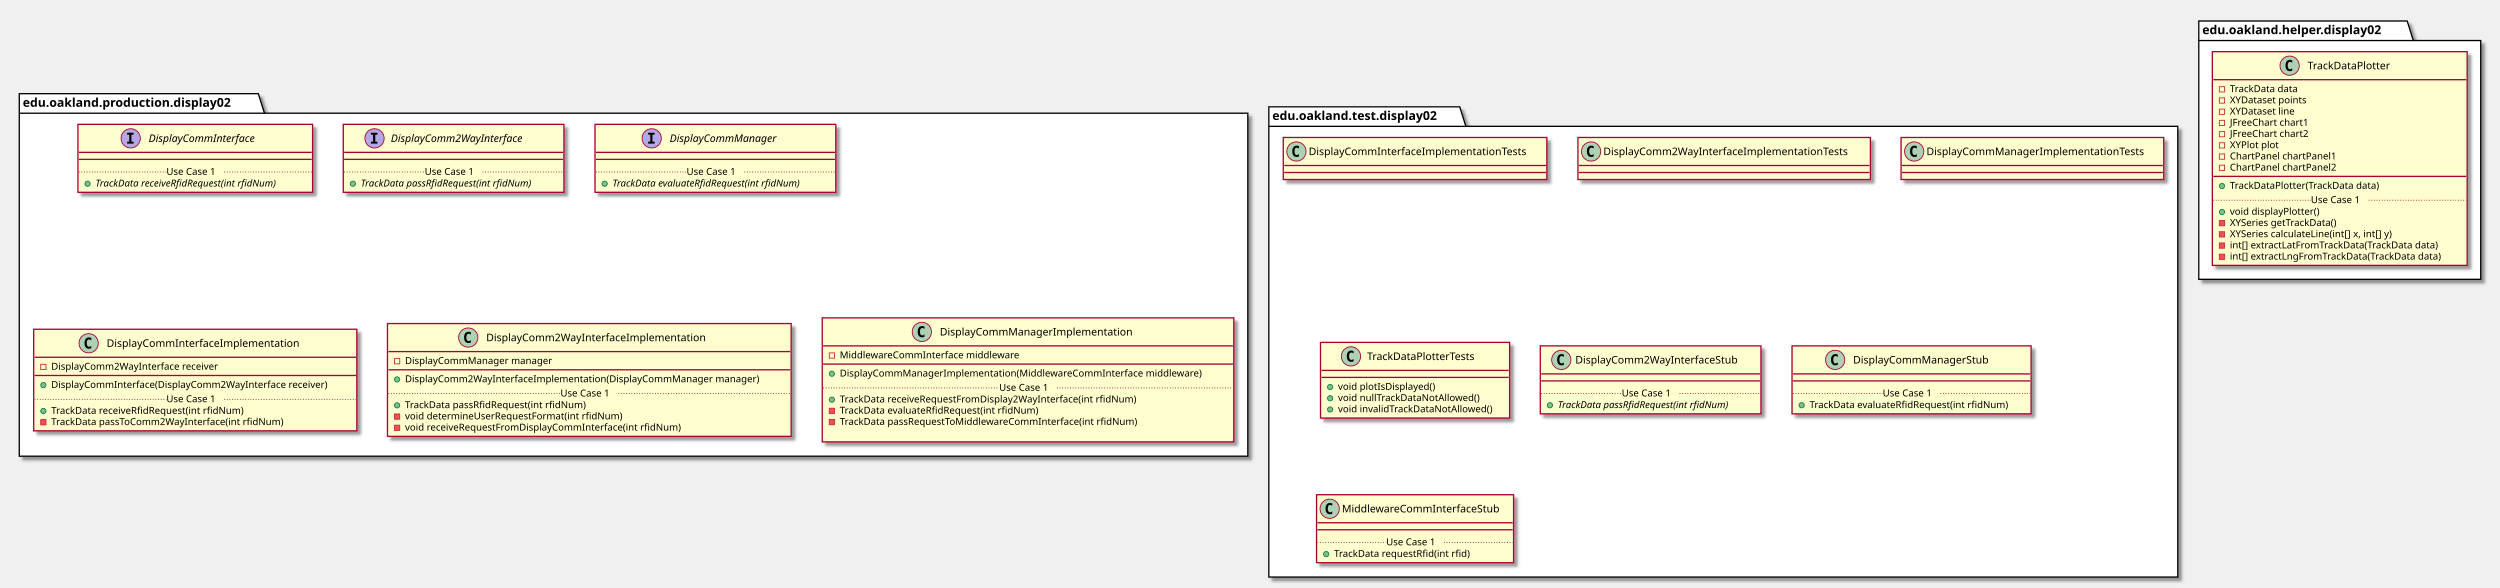
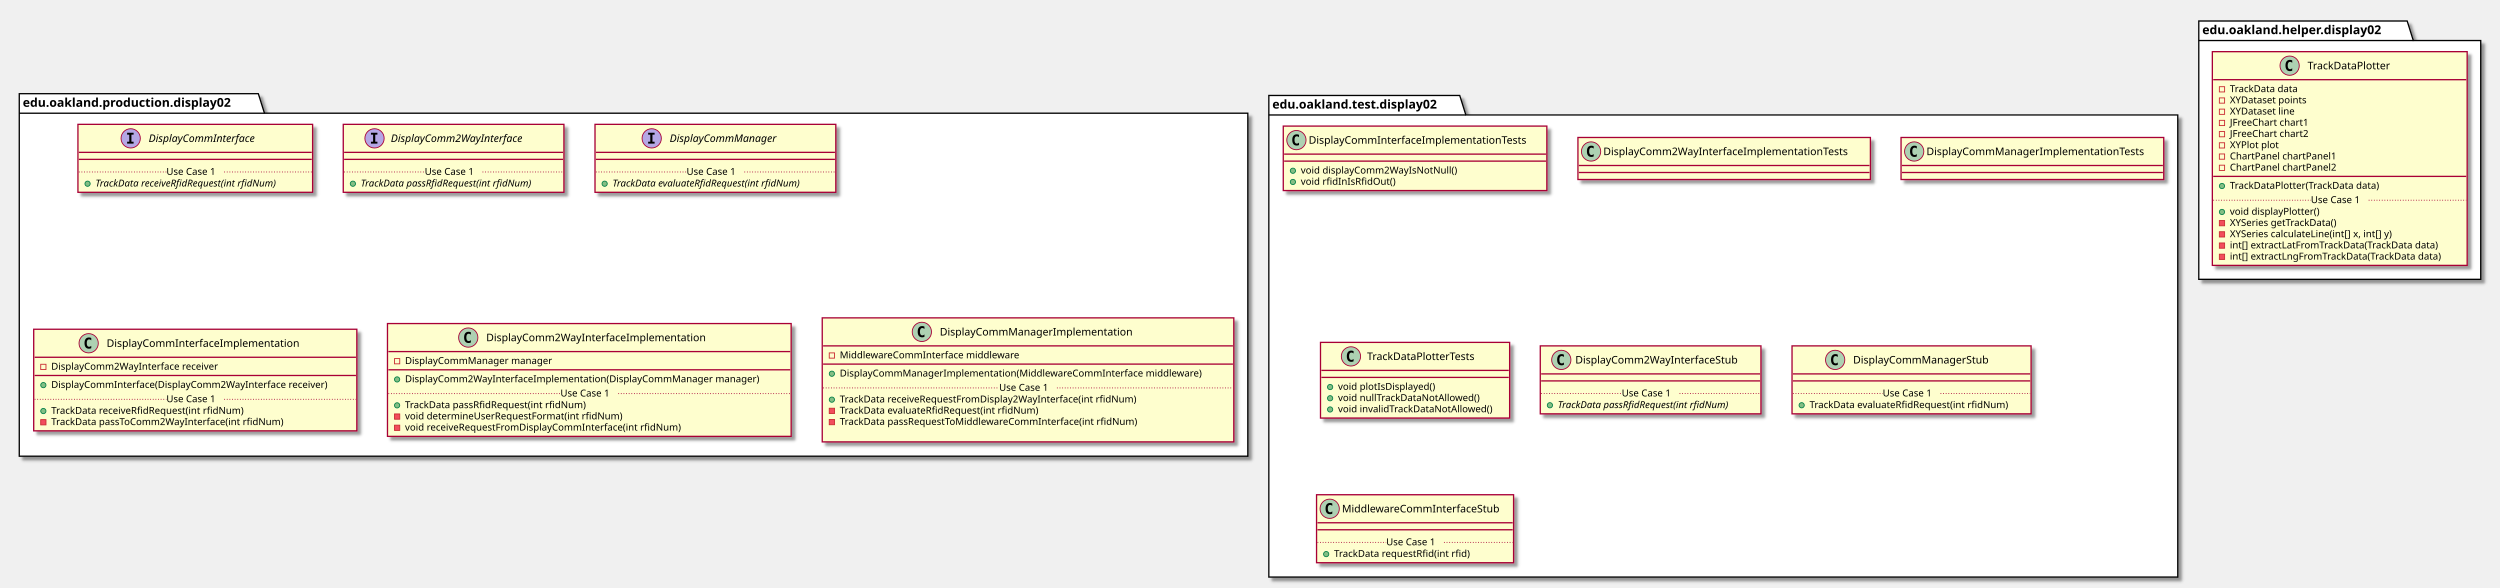
<svg xmlns="http://www.w3.org/2000/svg" contentScriptType="application/ecmascript" contentStyleType="text/css" height="671px" preserveAspectRatio="none" style="width:2855px;height:671px;" version="1.1" viewBox="0 0 2855 671" width="2855px" zoomAndPan="magnify">
  <defs>
-     <filter height="300%" id="f15mnyqrnnrs03" width="300%" x="-1" y="-1">
+     <filter height="300%" id="f1j4o5epvcedfl" width="300%" x="-1" y="-1">
      <feGaussianBlur result="blurOut" stdDeviation="2.0" />
      <feColorMatrix in="blurOut" result="blurOut2" type="matrix" values="0 0 0 0 0 0 0 0 0 0 0 0 0 0 0 0 0 0 .4 0" />
      <feOffset dx="4.0" dy="4.0" in="blurOut2" result="blurOut3" />
      <feBlend in="SourceGraphic" in2="blurOut3" mode="normal" />
    </filter>
  </defs>
  <g>
-     <polygon fill="#FFFFFF" filter="url(#f15mnyqrnnrs03)" points="22,107,295,107,302,129.297,1425,129.297,1425,521,22,521,22,107" style="stroke: #000000; stroke-width: 1.5;" />
+     <polygon fill="#FFFFFF" filter="url(#f1j4o5epvcedfl)" points="22,107,295,107,302,129.297,1425,129.297,1425,521,22,521,22,107" style="stroke: #000000; stroke-width: 1.5;" />
    <line style="stroke: #000000; stroke-width: 1.5;" x1="22" x2="302" y1="129.297" y2="129.297" />
    <text fill="#000000" font-family="sans-serif" font-size="14" font-weight="bold" lengthAdjust="spacingAndGlyphs" textLength="267" x="26" y="121.995">edu.oakland.production.display02</text>
-     <polygon fill="#FFFFFF" filter="url(#f15mnyqrnnrs03)" points="1449,122,1667,122,1674,144.297,2487,144.297,2487,659,1449,659,1449,122" style="stroke: #000000; stroke-width: 1.5;" />
-     <line style="stroke: #000000; stroke-width: 1.5;" x1="1449" x2="1674" y1="144.297" y2="144.297" />
-     <text fill="#000000" font-family="sans-serif" font-size="14" font-weight="bold" lengthAdjust="spacingAndGlyphs" textLength="212" x="1453" y="136.995">edu.oakland.test.display02</text>
-     <polygon fill="#FFFFFF" filter="url(#f15mnyqrnnrs03)" points="2511,24,2749,24,2756,46.297,2833,46.297,2833,319,2511,319,2511,24" style="stroke: #000000; stroke-width: 1.5;" />
+     <polygon fill="#FFFFFF" filter="url(#f1j4o5epvcedfl)" points="1449,109,1667,109,1674,131.297,2487,131.297,2487,659,1449,659,1449,109" style="stroke: #000000; stroke-width: 1.5;" />
+     <line style="stroke: #000000; stroke-width: 1.5;" x1="1449" x2="1674" y1="131.297" y2="131.297" />
+     <text fill="#000000" font-family="sans-serif" font-size="14" font-weight="bold" lengthAdjust="spacingAndGlyphs" textLength="212" x="1453" y="123.995">edu.oakland.test.display02</text>
+     <polygon fill="#FFFFFF" filter="url(#f1j4o5epvcedfl)" points="2511,24,2749,24,2756,46.297,2833,46.297,2833,319,2511,319,2511,24" style="stroke: #000000; stroke-width: 1.5;" />
    <line style="stroke: #000000; stroke-width: 1.5;" x1="2511" x2="2756" y1="46.297" y2="46.297" />
    <text fill="#000000" font-family="sans-serif" font-size="14" font-weight="bold" lengthAdjust="spacingAndGlyphs" textLength="232" x="2515" y="38.995">edu.oakland.helper.display02</text>
-     <rect fill="#FEFECE" filter="url(#f15mnyqrnnrs03)" height="77.609" id="DisplayCommInterface" style="stroke: #A80036; stroke-width: 1.5;" width="268" x="89" y="142" />
+     <rect fill="#FEFECE" filter="url(#f1j4o5epvcedfl)" height="77.609" id="DisplayCommInterface" style="stroke: #A80036; stroke-width: 1.5;" width="268" x="89" y="142" />
    <ellipse cx="149.25" cy="158" fill="#B4A7E5" rx="11" ry="11" style="stroke: #A80036; stroke-width: 1.0;" />
    <path d="M145.172,153.766 L145.172,151.609 L152.562,151.609 L152.562,153.766 L150.094,153.766 L150.094,161.844 L152.562,161.844 L152.562,164 L145.172,164 L145.172,161.844 L147.641,161.844 L147.641,153.766 L145.172,153.766 Z " />
    <text fill="#000000" font-family="sans-serif" font-size="12" font-style="italic" lengthAdjust="spacingAndGlyphs" textLength="139" x="169.75" y="162.154">DisplayCommInterface</text>
    <line style="stroke: #A80036; stroke-width: 1.5;" x1="90" x2="356" y1="174" y2="174" />
    <line style="stroke: #A80036; stroke-width: 1.5;" x1="90" x2="356" y1="182" y2="182" />
    <ellipse cx="100" cy="209.805" fill="#84BE84" rx="3" ry="3" style="stroke: #038048; stroke-width: 1.0;" />
    <text fill="#000000" font-family="sans-serif" font-size="11" font-style="italic" lengthAdjust="spacingAndGlyphs" textLength="242" x="109" y="213.015">TrackData receiveRfidRequest(int rfidNum)</text>
    <line style="stroke: #A80036; stroke-width: 1.0; stroke-dasharray: 1.0,2.0;" x1="90" x2="190" y1="196.402" y2="196.402" />
    <text fill="#000000" font-family="sans-serif" font-size="11" lengthAdjust="spacingAndGlyphs" textLength="66" x="190" y="199.71">Use Case 1</text>
    <line style="stroke: #A80036; stroke-width: 1.0; stroke-dasharray: 1.0,2.0;" x1="256" x2="356" y1="196.402" y2="196.402" />
-     <rect fill="#FEFECE" filter="url(#f15mnyqrnnrs03)" height="77.609" id="DisplayComm2WayInterface" style="stroke: #A80036; stroke-width: 1.5;" width="252" x="392" y="142" />
+     <rect fill="#FEFECE" filter="url(#f1j4o5epvcedfl)" height="77.609" id="DisplayComm2WayInterface" style="stroke: #A80036; stroke-width: 1.5;" width="252" x="392" y="142" />
    <ellipse cx="427.7" cy="158" fill="#B4A7E5" rx="11" ry="11" style="stroke: #A80036; stroke-width: 1.0;" />
    <path d="M423.622,153.766 L423.622,151.609 L431.012,151.609 L431.012,153.766 L428.544,153.766 L428.544,161.844 L431.012,161.844 L431.012,164 L423.622,164 L423.622,161.844 L426.091,161.844 L426.091,153.766 L423.622,153.766 Z " />
    <text fill="#000000" font-family="sans-serif" font-size="12" font-style="italic" lengthAdjust="spacingAndGlyphs" textLength="174" x="446.3" y="162.154">DisplayComm2WayInterface</text>
    <line style="stroke: #A80036; stroke-width: 1.5;" x1="393" x2="643" y1="174" y2="174" />
    <line style="stroke: #A80036; stroke-width: 1.5;" x1="393" x2="643" y1="182" y2="182" />
    <ellipse cx="403" cy="209.805" fill="#84BE84" rx="3" ry="3" style="stroke: #038048; stroke-width: 1.0;" />
    <text fill="#000000" font-family="sans-serif" font-size="11" font-style="italic" lengthAdjust="spacingAndGlyphs" textLength="226" x="412" y="213.015">TrackData passRfidRequest(int rfidNum)</text>
    <line style="stroke: #A80036; stroke-width: 1.0; stroke-dasharray: 1.0,2.0;" x1="393" x2="485" y1="196.402" y2="196.402" />
    <text fill="#000000" font-family="sans-serif" font-size="11" lengthAdjust="spacingAndGlyphs" textLength="66" x="485" y="199.71">Use Case 1</text>
    <line style="stroke: #A80036; stroke-width: 1.0; stroke-dasharray: 1.0,2.0;" x1="551" x2="643" y1="196.402" y2="196.402" />
-     <rect fill="#FEFECE" filter="url(#f15mnyqrnnrs03)" height="77.609" id="DisplayCommManager" style="stroke: #A80036; stroke-width: 1.5;" width="275" x="679.5" y="142" />
+     <rect fill="#FEFECE" filter="url(#f1j4o5epvcedfl)" height="77.609" id="DisplayCommManager" style="stroke: #A80036; stroke-width: 1.5;" width="275" x="679.5" y="142" />
    <ellipse cx="744.25" cy="158" fill="#B4A7E5" rx="11" ry="11" style="stroke: #A80036; stroke-width: 1.0;" />
    <path d="M740.172,153.766 L740.172,151.609 L747.562,151.609 L747.562,153.766 L745.094,153.766 L745.094,161.844 L747.562,161.844 L747.562,164 L740.172,164 L740.172,161.844 L742.641,161.844 L742.641,153.766 L740.172,153.766 Z " />
    <text fill="#000000" font-family="sans-serif" font-size="12" font-style="italic" lengthAdjust="spacingAndGlyphs" textLength="137" x="764.75" y="162.154">DisplayCommManager</text>
    <line style="stroke: #A80036; stroke-width: 1.5;" x1="680.5" x2="953.5" y1="174" y2="174" />
    <line style="stroke: #A80036; stroke-width: 1.5;" x1="680.5" x2="953.5" y1="182" y2="182" />
    <ellipse cx="690.5" cy="209.805" fill="#84BE84" rx="3" ry="3" style="stroke: #038048; stroke-width: 1.0;" />
    <text fill="#000000" font-family="sans-serif" font-size="11" font-style="italic" lengthAdjust="spacingAndGlyphs" textLength="249" x="699.5" y="213.015">TrackData evaluateRfidRequest(int rfidNum)</text>
    <line style="stroke: #A80036; stroke-width: 1.0; stroke-dasharray: 1.0,2.0;" x1="680.5" x2="784" y1="196.402" y2="196.402" />
    <text fill="#000000" font-family="sans-serif" font-size="11" lengthAdjust="spacingAndGlyphs" textLength="66" x="784" y="199.71">Use Case 1</text>
    <line style="stroke: #A80036; stroke-width: 1.0; stroke-dasharray: 1.0,2.0;" x1="850" x2="953.5" y1="196.402" y2="196.402" />
-     <rect fill="#FEFECE" filter="url(#f15mnyqrnnrs03)" height="116.023" id="DisplayCommInterfaceImplementation" style="stroke: #A80036; stroke-width: 1.5;" width="369" x="38.5" y="376" />
+     <rect fill="#FEFECE" filter="url(#f1j4o5epvcedfl)" height="116.023" id="DisplayCommInterfaceImplementation" style="stroke: #A80036; stroke-width: 1.5;" width="369" x="38.5" y="376" />
    <ellipse cx="101.25" cy="392" fill="#ADD1B2" rx="11" ry="11" style="stroke: #A80036; stroke-width: 1.0;" />
    <path d="M104.219,397.641 Q103.641,397.938 103,398.078 Q102.359,398.234 101.656,398.234 Q99.156,398.234 97.828,396.594 Q96.516,394.938 96.516,391.812 Q96.516,388.688 97.828,387.031 Q99.156,385.375 101.656,385.375 Q102.359,385.375 103,385.531 Q103.656,385.688 104.219,385.984 L104.219,388.703 Q103.594,388.125 103,387.859 Q102.406,387.578 101.781,387.578 Q100.438,387.578 99.75,388.656 Q99.062,389.719 99.062,391.812 Q99.062,393.906 99.75,394.984 Q100.438,396.047 101.781,396.047 Q102.406,396.047 103,395.781 Q103.594,395.5 104.219,394.922 L104.219,397.641 Z " />
    <text fill="#000000" font-family="sans-serif" font-size="12" lengthAdjust="spacingAndGlyphs" textLength="235" x="121.75" y="396.154">DisplayCommInterfaceImplementation</text>
    <line style="stroke: #A80036; stroke-width: 1.5;" x1="39.5" x2="406.5" y1="408" y2="408" />
    <rect fill="none" height="6" style="stroke: #C82930; stroke-width: 1.0;" width="6" x="46.5" y="416" />
    <text fill="#000000" font-family="sans-serif" font-size="11" lengthAdjust="spacingAndGlyphs" textLength="207" x="58.5" y="422.21">DisplayComm2WayInterface receiver</text>
    <line style="stroke: #A80036; stroke-width: 1.5;" x1="39.5" x2="406.5" y1="428.805" y2="428.805" />
    <ellipse cx="49.5" cy="439.805" fill="#84BE84" rx="3" ry="3" style="stroke: #038048; stroke-width: 1.0;" />
    <text fill="#000000" font-family="sans-serif" font-size="11" lengthAdjust="spacingAndGlyphs" textLength="343" x="58.5" y="443.015">DisplayCommInterface(DisplayComm2WayInterface receiver)</text>
    <ellipse cx="49.5" cy="469.414" fill="#84BE84" rx="3" ry="3" style="stroke: #038048; stroke-width: 1.0;" />
    <text fill="#000000" font-family="sans-serif" font-size="11" lengthAdjust="spacingAndGlyphs" textLength="240" x="58.5" y="472.625">TrackData receiveRfidRequest(int rfidNum)</text>
    <rect fill="#F24D5C" height="6" style="stroke: #C82930; stroke-width: 1.0;" width="6" x="46.5" y="479.219" />
    <text fill="#000000" font-family="sans-serif" font-size="11" lengthAdjust="spacingAndGlyphs" textLength="290" x="58.5" y="485.429">TrackData passToComm2WayInterface(int rfidNum)</text>
    <line style="stroke: #A80036; stroke-width: 1.0; stroke-dasharray: 1.0,2.0;" x1="39.5" x2="190" y1="456.012" y2="456.012" />
    <text fill="#000000" font-family="sans-serif" font-size="11" lengthAdjust="spacingAndGlyphs" textLength="66" x="190" y="459.32">Use Case 1</text>
    <line style="stroke: #A80036; stroke-width: 1.0; stroke-dasharray: 1.0,2.0;" x1="256" x2="406.5" y1="456.012" y2="456.012" />
-     <rect fill="#FEFECE" filter="url(#f15mnyqrnnrs03)" height="128.828" id="DisplayComm2WayInterfaceImplementation" style="stroke: #A80036; stroke-width: 1.5;" width="461" x="442.5" y="369.5" />
+     <rect fill="#FEFECE" filter="url(#f1j4o5epvcedfl)" height="128.828" id="DisplayComm2WayInterfaceImplementation" style="stroke: #A80036; stroke-width: 1.5;" width="461" x="442.5" y="369.5" />
    <ellipse cx="534.75" cy="385.5" fill="#ADD1B2" rx="11" ry="11" style="stroke: #A80036; stroke-width: 1.0;" />
    <path d="M537.719,391.141 Q537.141,391.438 536.5,391.578 Q535.859,391.734 535.156,391.734 Q532.656,391.734 531.328,390.094 Q530.016,388.438 530.016,385.312 Q530.016,382.188 531.328,380.531 Q532.656,378.875 535.156,378.875 Q535.859,378.875 536.5,379.031 Q537.156,379.188 537.719,379.484 L537.719,382.203 Q537.094,381.625 536.5,381.359 Q535.906,381.078 535.281,381.078 Q533.938,381.078 533.25,382.156 Q532.562,383.219 532.562,385.312 Q532.562,387.406 533.25,388.484 Q533.938,389.547 535.281,389.547 Q535.906,389.547 536.5,389.281 Q537.094,389 537.719,388.422 L537.719,391.141 Z " />
    <text fill="#000000" font-family="sans-serif" font-size="12" lengthAdjust="spacingAndGlyphs" textLength="268" x="555.25" y="389.654">DisplayComm2WayInterfaceImplementation</text>
    <line style="stroke: #A80036; stroke-width: 1.5;" x1="443.5" x2="902.5" y1="401.5" y2="401.5" />
    <rect fill="none" height="6" style="stroke: #C82930; stroke-width: 1.0;" width="6" x="450.5" y="409.5" />
    <text fill="#000000" font-family="sans-serif" font-size="11" lengthAdjust="spacingAndGlyphs" textLength="182" x="462.5" y="415.71">DisplayCommManager manager</text>
    <line style="stroke: #A80036; stroke-width: 1.5;" x1="443.5" x2="902.5" y1="422.305" y2="422.305" />
    <ellipse cx="453.5" cy="433.305" fill="#84BE84" rx="3" ry="3" style="stroke: #038048; stroke-width: 1.0;" />
    <text fill="#000000" font-family="sans-serif" font-size="11" lengthAdjust="spacingAndGlyphs" textLength="435" x="462.5" y="436.515">DisplayComm2WayInterfaceImplementation(DisplayCommManager manager)</text>
    <ellipse cx="453.5" cy="462.914" fill="#84BE84" rx="3" ry="3" style="stroke: #038048; stroke-width: 1.0;" />
    <text fill="#000000" font-family="sans-serif" font-size="11" lengthAdjust="spacingAndGlyphs" textLength="227" x="462.5" y="466.125">TrackData passRfidRequest(int rfidNum)</text>
    <rect fill="#F24D5C" height="6" style="stroke: #C82930; stroke-width: 1.0;" width="6" x="450.5" y="472.719" />
    <text fill="#000000" font-family="sans-serif" font-size="11" lengthAdjust="spacingAndGlyphs" textLength="269" x="462.5" y="478.929">void determineUserRequestFormat(int rfidNum)</text>
    <rect fill="#F24D5C" height="6" style="stroke: #C82930; stroke-width: 1.0;" width="6" x="450.5" y="485.523" />
    <text fill="#000000" font-family="sans-serif" font-size="11" lengthAdjust="spacingAndGlyphs" textLength="342" x="462.5" y="491.734">void receiveRequestFromDisplayCommInterface(int rfidNum)</text>
    <line style="stroke: #A80036; stroke-width: 1.0; stroke-dasharray: 1.0,2.0;" x1="443.5" x2="640" y1="449.512" y2="449.512" />
    <text fill="#000000" font-family="sans-serif" font-size="11" lengthAdjust="spacingAndGlyphs" textLength="66" x="640" y="452.82">Use Case 1</text>
    <line style="stroke: #A80036; stroke-width: 1.0; stroke-dasharray: 1.0,2.0;" x1="706" x2="902.5" y1="449.512" y2="449.512" />
-     <rect fill="#FEFECE" filter="url(#f15mnyqrnnrs03)" height="141.633" id="DisplayCommManagerImplementation" style="stroke: #A80036; stroke-width: 1.5;" width="470" x="939" y="363" />
+     <rect fill="#FEFECE" filter="url(#f1j4o5epvcedfl)" height="141.633" id="DisplayCommManagerImplementation" style="stroke: #A80036; stroke-width: 1.5;" width="470" x="939" y="363" />
    <ellipse cx="1052.75" cy="379" fill="#ADD1B2" rx="11" ry="11" style="stroke: #A80036; stroke-width: 1.0;" />
    <path d="M1055.719,384.641 Q1055.141,384.938 1054.5,385.078 Q1053.859,385.234 1053.156,385.234 Q1050.656,385.234 1049.328,383.594 Q1048.016,381.938 1048.016,378.812 Q1048.016,375.688 1049.328,374.031 Q1050.656,372.375 1053.156,372.375 Q1053.859,372.375 1054.5,372.531 Q1055.156,372.688 1055.719,372.984 L1055.719,375.703 Q1055.094,375.125 1054.5,374.859 Q1053.906,374.578 1053.281,374.578 Q1051.938,374.578 1051.25,375.656 Q1050.562,376.719 1050.562,378.812 Q1050.562,380.906 1051.25,381.984 Q1051.938,383.047 1053.281,383.047 Q1053.906,383.047 1054.5,382.781 Q1055.094,382.5 1055.719,381.922 L1055.719,384.641 Z " />
    <text fill="#000000" font-family="sans-serif" font-size="12" lengthAdjust="spacingAndGlyphs" textLength="234" x="1073.25" y="383.154">DisplayCommManagerImplementation</text>
    <line style="stroke: #A80036; stroke-width: 1.5;" x1="940" x2="1408" y1="395" y2="395" />
    <rect fill="none" height="6" style="stroke: #C82930; stroke-width: 1.0;" width="6" x="947" y="403" />
    <text fill="#000000" font-family="sans-serif" font-size="11" lengthAdjust="spacingAndGlyphs" textLength="221" x="959" y="409.21">MiddlewareCommInterface middleware</text>
    <line style="stroke: #A80036; stroke-width: 1.5;" x1="940" x2="1408" y1="415.805" y2="415.805" />
    <ellipse cx="950" cy="426.805" fill="#84BE84" rx="3" ry="3" style="stroke: #038048; stroke-width: 1.0;" />
    <text fill="#000000" font-family="sans-serif" font-size="11" lengthAdjust="spacingAndGlyphs" textLength="444" x="959" y="430.015">DisplayCommManagerImplementation(MiddlewareCommInterface middleware)</text>
    <ellipse cx="950" cy="456.414" fill="#84BE84" rx="3" ry="3" style="stroke: #038048; stroke-width: 1.0;" />
    <text fill="#000000" font-family="sans-serif" font-size="11" lengthAdjust="spacingAndGlyphs" textLength="368" x="959" y="459.625">TrackData receiveRequestFromDisplay2WayInterface(int rfidNum)</text>
    <rect fill="#F24D5C" height="6" style="stroke: #C82930; stroke-width: 1.0;" width="6" x="947" y="466.219" />
    <text fill="#000000" font-family="sans-serif" font-size="11" lengthAdjust="spacingAndGlyphs" textLength="247" x="959" y="472.429">TrackData evaluateRfidRequest(int rfidNum)</text>
    <rect fill="#F24D5C" height="6" style="stroke: #C82930; stroke-width: 1.0;" width="6" x="947" y="479.023" />
    <text fill="#000000" font-family="sans-serif" font-size="11" lengthAdjust="spacingAndGlyphs" textLength="371" x="959" y="485.234">TrackData passRequestToMiddlewareCommInterface(int rfidNum)</text>
    <text fill="#000000" font-family="sans-serif" font-size="11" lengthAdjust="spacingAndGlyphs" textLength="0" x="963" y="498.039" />
    <line style="stroke: #A80036; stroke-width: 1.0; stroke-dasharray: 1.0,2.0;" x1="940" x2="1141" y1="443.012" y2="443.012" />
    <text fill="#000000" font-family="sans-serif" font-size="11" lengthAdjust="spacingAndGlyphs" textLength="66" x="1141" y="446.32">Use Case 1</text>
    <line style="stroke: #A80036; stroke-width: 1.0; stroke-dasharray: 1.0,2.0;" x1="1207" x2="1408" y1="443.012" y2="443.012" />
-     <rect fill="#FEFECE" filter="url(#f15mnyqrnnrs03)" height="48" id="DisplayCommInterfaceImplementationTests" style="stroke: #A80036; stroke-width: 1.5;" width="301" x="1465.5" y="157" />
-     <ellipse cx="1480.5" cy="173" fill="#ADD1B2" rx="11" ry="11" style="stroke: #A80036; stroke-width: 1.0;" />
-     <path d="M1483.469,178.641 Q1482.891,178.938 1482.25,179.078 Q1481.609,179.234 1480.906,179.234 Q1478.406,179.234 1477.078,177.594 Q1475.766,175.938 1475.766,172.812 Q1475.766,169.688 1477.078,168.031 Q1478.406,166.375 1480.906,166.375 Q1481.609,166.375 1482.25,166.531 Q1482.906,166.688 1483.469,166.984 L1483.469,169.703 Q1482.844,169.125 1482.25,168.859 Q1481.656,168.578 1481.031,168.578 Q1479.688,168.578 1479,169.656 Q1478.312,170.719 1478.312,172.812 Q1478.312,174.906 1479,175.984 Q1479.688,177.047 1481.031,177.047 Q1481.656,177.047 1482.25,176.781 Q1482.844,176.5 1483.469,175.922 L1483.469,178.641 Z " />
-     <text fill="#000000" font-family="sans-serif" font-size="12" lengthAdjust="spacingAndGlyphs" textLength="269" x="1494.5" y="177.154">DisplayCommInterfaceImplementationTests</text>
-     <line style="stroke: #A80036; stroke-width: 1.5;" x1="1466.5" x2="1765.5" y1="189" y2="189" />
-     <line style="stroke: #A80036; stroke-width: 1.5;" x1="1466.5" x2="1765.5" y1="197" y2="197" />
-     <rect fill="#FEFECE" filter="url(#f15mnyqrnnrs03)" height="48" id="DisplayComm2WayInterfaceImplementationTests" style="stroke: #A80036; stroke-width: 1.5;" width="334" x="1802" y="157" />
+     <rect fill="#FEFECE" filter="url(#f1j4o5epvcedfl)" height="73.609" id="DisplayCommInterfaceImplementationTests" style="stroke: #A80036; stroke-width: 1.5;" width="301" x="1465.5" y="144" />
+     <ellipse cx="1480.5" cy="160" fill="#ADD1B2" rx="11" ry="11" style="stroke: #A80036; stroke-width: 1.0;" />
+     <path d="M1483.469,165.641 Q1482.891,165.938 1482.25,166.078 Q1481.609,166.234 1480.906,166.234 Q1478.406,166.234 1477.078,164.594 Q1475.766,162.938 1475.766,159.812 Q1475.766,156.688 1477.078,155.031 Q1478.406,153.375 1480.906,153.375 Q1481.609,153.375 1482.25,153.531 Q1482.906,153.688 1483.469,153.984 L1483.469,156.703 Q1482.844,156.125 1482.25,155.859 Q1481.656,155.578 1481.031,155.578 Q1479.688,155.578 1479,156.656 Q1478.312,157.719 1478.312,159.812 Q1478.312,161.906 1479,162.984 Q1479.688,164.047 1481.031,164.047 Q1481.656,164.047 1482.25,163.781 Q1482.844,163.5 1483.469,162.922 L1483.469,165.641 Z " />
+     <text fill="#000000" font-family="sans-serif" font-size="12" lengthAdjust="spacingAndGlyphs" textLength="269" x="1494.5" y="164.154">DisplayCommInterfaceImplementationTests</text>
+     <line style="stroke: #A80036; stroke-width: 1.5;" x1="1466.5" x2="1765.5" y1="176" y2="176" />
+     <line style="stroke: #A80036; stroke-width: 1.5;" x1="1466.5" x2="1765.5" y1="184" y2="184" />
+     <ellipse cx="1476.5" cy="195" fill="#84BE84" rx="3" ry="3" style="stroke: #038048; stroke-width: 1.0;" />
+     <text fill="#000000" font-family="sans-serif" font-size="11" lengthAdjust="spacingAndGlyphs" textLength="191" x="1485.5" y="198.21">void displayComm2WayIsNotNull()</text>
+     <ellipse cx="1476.5" cy="207.805" fill="#84BE84" rx="3" ry="3" style="stroke: #038048; stroke-width: 1.0;" />
+     <text fill="#000000" font-family="sans-serif" font-size="11" lengthAdjust="spacingAndGlyphs" textLength="115" x="1485.5" y="211.015">void rfidInIsRfidOut()</text>
+     <rect fill="#FEFECE" filter="url(#f1j4o5epvcedfl)" height="48" id="DisplayComm2WayInterfaceImplementationTests" style="stroke: #A80036; stroke-width: 1.5;" width="334" x="1802" y="157" />
    <ellipse cx="1817" cy="173" fill="#ADD1B2" rx="11" ry="11" style="stroke: #A80036; stroke-width: 1.0;" />
    <path d="M1819.969,178.641 Q1819.391,178.938 1818.75,179.078 Q1818.109,179.234 1817.406,179.234 Q1814.906,179.234 1813.578,177.594 Q1812.266,175.938 1812.266,172.812 Q1812.266,169.688 1813.578,168.031 Q1814.906,166.375 1817.406,166.375 Q1818.109,166.375 1818.75,166.531 Q1819.406,166.688 1819.969,166.984 L1819.969,169.703 Q1819.344,169.125 1818.75,168.859 Q1818.156,168.578 1817.531,168.578 Q1816.188,168.578 1815.5,169.656 Q1814.812,170.719 1814.812,172.812 Q1814.812,174.906 1815.5,175.984 Q1816.188,177.047 1817.531,177.047 Q1818.156,177.047 1818.75,176.781 Q1819.344,176.5 1819.969,175.922 L1819.969,178.641 Z " />
    <text fill="#000000" font-family="sans-serif" font-size="12" lengthAdjust="spacingAndGlyphs" textLength="302" x="1831" y="177.154">DisplayComm2WayInterfaceImplementationTests</text>
    <line style="stroke: #A80036; stroke-width: 1.5;" x1="1803" x2="2135" y1="189" y2="189" />
    <line style="stroke: #A80036; stroke-width: 1.5;" x1="1803" x2="2135" y1="197" y2="197" />
-     <rect fill="#FEFECE" filter="url(#f15mnyqrnnrs03)" height="48" id="DisplayCommManagerImplementationTests" style="stroke: #A80036; stroke-width: 1.5;" width="300" x="2171" y="157" />
+     <rect fill="#FEFECE" filter="url(#f1j4o5epvcedfl)" height="48" id="DisplayCommManagerImplementationTests" style="stroke: #A80036; stroke-width: 1.5;" width="300" x="2171" y="157" />
    <ellipse cx="2186" cy="173" fill="#ADD1B2" rx="11" ry="11" style="stroke: #A80036; stroke-width: 1.0;" />
    <path d="M2188.969,178.641 Q2188.391,178.938 2187.75,179.078 Q2187.109,179.234 2186.406,179.234 Q2183.906,179.234 2182.578,177.594 Q2181.266,175.938 2181.266,172.812 Q2181.266,169.688 2182.578,168.031 Q2183.906,166.375 2186.406,166.375 Q2187.109,166.375 2187.75,166.531 Q2188.406,166.688 2188.969,166.984 L2188.969,169.703 Q2188.344,169.125 2187.75,168.859 Q2187.156,168.578 2186.531,168.578 Q2185.188,168.578 2184.5,169.656 Q2183.812,170.719 2183.812,172.812 Q2183.812,174.906 2184.5,175.984 Q2185.188,177.047 2186.531,177.047 Q2187.156,177.047 2187.75,176.781 Q2188.344,176.5 2188.969,175.922 L2188.969,178.641 Z " />
    <text fill="#000000" font-family="sans-serif" font-size="12" lengthAdjust="spacingAndGlyphs" textLength="268" x="2200" y="177.154">DisplayCommManagerImplementationTests</text>
    <line style="stroke: #A80036; stroke-width: 1.5;" x1="2172" x2="2470" y1="189" y2="189" />
    <line style="stroke: #A80036; stroke-width: 1.5;" x1="2172" x2="2470" y1="197" y2="197" />
-     <rect fill="#FEFECE" filter="url(#f15mnyqrnnrs03)" height="86.414" id="TrackDataPlotterTests" style="stroke: #A80036; stroke-width: 1.5;" width="216" x="1508" y="391" />
+     <rect fill="#FEFECE" filter="url(#f1j4o5epvcedfl)" height="86.414" id="TrackDataPlotterTests" style="stroke: #A80036; stroke-width: 1.5;" width="216" x="1508" y="391" />
    <ellipse cx="1542.8" cy="407" fill="#ADD1B2" rx="11" ry="11" style="stroke: #A80036; stroke-width: 1.0;" />
    <path d="M1545.769,412.641 Q1545.191,412.938 1544.55,413.078 Q1543.909,413.234 1543.206,413.234 Q1540.706,413.234 1539.378,411.594 Q1538.066,409.938 1538.066,406.812 Q1538.066,403.688 1539.378,402.031 Q1540.706,400.375 1543.206,400.375 Q1543.909,400.375 1544.55,400.531 Q1545.206,400.688 1545.769,400.984 L1545.769,403.703 Q1545.144,403.125 1544.55,402.859 Q1543.956,402.578 1543.331,402.578 Q1541.987,402.578 1541.3,403.656 Q1540.612,404.719 1540.612,406.812 Q1540.612,408.906 1541.3,409.984 Q1541.987,411.047 1543.331,411.047 Q1543.956,411.047 1544.55,410.781 Q1545.144,410.5 1545.769,409.922 L1545.769,412.641 Z " />
    <text fill="#000000" font-family="sans-serif" font-size="12" lengthAdjust="spacingAndGlyphs" textLength="140" x="1561.2" y="411.154">TrackDataPlotterTests</text>
    <line style="stroke: #A80036; stroke-width: 1.5;" x1="1509" x2="1723" y1="423" y2="423" />
    <line style="stroke: #A80036; stroke-width: 1.5;" x1="1509" x2="1723" y1="431" y2="431" />
    <ellipse cx="1519" cy="442" fill="#84BE84" rx="3" ry="3" style="stroke: #038048; stroke-width: 1.0;" />
    <text fill="#000000" font-family="sans-serif" font-size="11" lengthAdjust="spacingAndGlyphs" textLength="121" x="1528" y="445.21">void plotIsDisplayed()</text>
    <ellipse cx="1519" cy="454.805" fill="#84BE84" rx="3" ry="3" style="stroke: #038048; stroke-width: 1.0;" />
    <text fill="#000000" font-family="sans-serif" font-size="11" lengthAdjust="spacingAndGlyphs" textLength="174" x="1528" y="458.015">void nullTrackDataNotAllowed()</text>
    <ellipse cx="1519" cy="467.609" fill="#84BE84" rx="3" ry="3" style="stroke: #038048; stroke-width: 1.0;" />
    <text fill="#000000" font-family="sans-serif" font-size="11" lengthAdjust="spacingAndGlyphs" textLength="190" x="1528" y="470.82">void invalidTrackDataNotAllowed()</text>
-     <rect fill="#FEFECE" filter="url(#f15mnyqrnnrs03)" height="77.609" id="DisplayComm2WayInterfaceStub" style="stroke: #A80036; stroke-width: 1.5;" width="252" x="1759" y="395" />
+     <rect fill="#FEFECE" filter="url(#f1j4o5epvcedfl)" height="77.609" id="DisplayComm2WayInterfaceStub" style="stroke: #A80036; stroke-width: 1.5;" width="252" x="1759" y="395" />
    <ellipse cx="1783" cy="411" fill="#ADD1B2" rx="11" ry="11" style="stroke: #A80036; stroke-width: 1.0;" />
    <path d="M1785.969,416.641 Q1785.391,416.938 1784.75,417.078 Q1784.109,417.234 1783.406,417.234 Q1780.906,417.234 1779.578,415.594 Q1778.266,413.938 1778.266,410.812 Q1778.266,407.688 1779.578,406.031 Q1780.906,404.375 1783.406,404.375 Q1784.109,404.375 1784.75,404.531 Q1785.406,404.688 1785.969,404.984 L1785.969,407.703 Q1785.344,407.125 1784.75,406.859 Q1784.156,406.578 1783.531,406.578 Q1782.188,406.578 1781.5,407.656 Q1780.812,408.719 1780.812,410.812 Q1780.812,412.906 1781.5,413.984 Q1782.188,415.047 1783.531,415.047 Q1784.156,415.047 1784.75,414.781 Q1785.344,414.5 1785.969,413.922 L1785.969,416.641 Z " />
    <text fill="#000000" font-family="sans-serif" font-size="12" lengthAdjust="spacingAndGlyphs" textLength="200" x="1799" y="415.154">DisplayComm2WayInterfaceStub</text>
    <line style="stroke: #A80036; stroke-width: 1.5;" x1="1760" x2="2010" y1="427" y2="427" />
    <line style="stroke: #A80036; stroke-width: 1.5;" x1="1760" x2="2010" y1="435" y2="435" />
    <ellipse cx="1770" cy="462.805" fill="#84BE84" rx="3" ry="3" style="stroke: #038048; stroke-width: 1.0;" />
    <text fill="#000000" font-family="sans-serif" font-size="11" font-style="italic" lengthAdjust="spacingAndGlyphs" textLength="226" x="1779" y="466.015">TrackData passRfidRequest(int rfidNum)</text>
    <line style="stroke: #A80036; stroke-width: 1.0; stroke-dasharray: 1.0,2.0;" x1="1760" x2="1852" y1="449.402" y2="449.402" />
    <text fill="#000000" font-family="sans-serif" font-size="11" lengthAdjust="spacingAndGlyphs" textLength="66" x="1852" y="452.71">Use Case 1</text>
    <line style="stroke: #A80036; stroke-width: 1.0; stroke-dasharray: 1.0,2.0;" x1="1918" x2="2010" y1="449.402" y2="449.402" />
-     <rect fill="#FEFECE" filter="url(#f15mnyqrnnrs03)" height="77.609" id="DisplayCommManagerStub" style="stroke: #A80036; stroke-width: 1.5;" width="273" x="2046.5" y="395" />
+     <rect fill="#FEFECE" filter="url(#f1j4o5epvcedfl)" height="77.609" id="DisplayCommManagerStub" style="stroke: #A80036; stroke-width: 1.5;" width="273" x="2046.5" y="395" />
    <ellipse cx="2095.75" cy="411" fill="#ADD1B2" rx="11" ry="11" style="stroke: #A80036; stroke-width: 1.0;" />
    <path d="M2098.719,416.641 Q2098.141,416.938 2097.5,417.078 Q2096.859,417.234 2096.156,417.234 Q2093.656,417.234 2092.328,415.594 Q2091.016,413.938 2091.016,410.812 Q2091.016,407.688 2092.328,406.031 Q2093.656,404.375 2096.156,404.375 Q2096.859,404.375 2097.5,404.531 Q2098.156,404.688 2098.719,404.984 L2098.719,407.703 Q2098.094,407.125 2097.5,406.859 Q2096.906,406.578 2096.281,406.578 Q2094.938,406.578 2094.25,407.656 Q2093.562,408.719 2093.562,410.812 Q2093.562,412.906 2094.25,413.984 Q2094.938,415.047 2096.281,415.047 Q2096.906,415.047 2097.5,414.781 Q2098.094,414.5 2098.719,413.922 L2098.719,416.641 Z " />
    <text fill="#000000" font-family="sans-serif" font-size="12" lengthAdjust="spacingAndGlyphs" textLength="166" x="2116.25" y="415.154">DisplayCommManagerStub</text>
    <line style="stroke: #A80036; stroke-width: 1.5;" x1="2047.5" x2="2318.5" y1="427" y2="427" />
    <line style="stroke: #A80036; stroke-width: 1.5;" x1="2047.5" x2="2318.5" y1="435" y2="435" />
    <ellipse cx="2057.5" cy="462.805" fill="#84BE84" rx="3" ry="3" style="stroke: #038048; stroke-width: 1.0;" />
    <text fill="#000000" font-family="sans-serif" font-size="11" lengthAdjust="spacingAndGlyphs" textLength="247" x="2066.5" y="466.015">TrackData evaluateRfidRequest(int rfidNum)</text>
    <line style="stroke: #A80036; stroke-width: 1.0; stroke-dasharray: 1.0,2.0;" x1="2047.5" x2="2150" y1="449.402" y2="449.402" />
    <text fill="#000000" font-family="sans-serif" font-size="11" lengthAdjust="spacingAndGlyphs" textLength="66" x="2150" y="452.71">Use Case 1</text>
    <line style="stroke: #A80036; stroke-width: 1.0; stroke-dasharray: 1.0,2.0;" x1="2216" x2="2318.5" y1="449.402" y2="449.402" />
-     <rect fill="#FEFECE" filter="url(#f15mnyqrnnrs03)" height="77.609" id="MiddlewareCommInterfaceStub" style="stroke: #A80036; stroke-width: 1.5;" width="225" x="1503.5" y="565" />
+     <rect fill="#FEFECE" filter="url(#f1j4o5epvcedfl)" height="77.609" id="MiddlewareCommInterfaceStub" style="stroke: #A80036; stroke-width: 1.5;" width="225" x="1503.5" y="565" />
    <ellipse cx="1518.5" cy="581" fill="#ADD1B2" rx="11" ry="11" style="stroke: #A80036; stroke-width: 1.0;" />
    <path d="M1521.469,586.641 Q1520.891,586.938 1520.25,587.078 Q1519.609,587.234 1518.906,587.234 Q1516.406,587.234 1515.078,585.594 Q1513.766,583.938 1513.766,580.812 Q1513.766,577.688 1515.078,576.031 Q1516.406,574.375 1518.906,574.375 Q1519.609,574.375 1520.25,574.531 Q1520.906,574.688 1521.469,574.984 L1521.469,577.703 Q1520.844,577.125 1520.25,576.859 Q1519.656,576.578 1519.031,576.578 Q1517.688,576.578 1517,577.656 Q1516.312,578.719 1516.312,580.812 Q1516.312,582.906 1517,583.984 Q1517.688,585.047 1519.031,585.047 Q1519.656,585.047 1520.25,584.781 Q1520.844,584.5 1521.469,583.922 L1521.469,586.641 Z " />
    <text fill="#000000" font-family="sans-serif" font-size="12" lengthAdjust="spacingAndGlyphs" textLength="193" x="1532.5" y="585.154">MiddlewareCommInterfaceStub</text>
    <line style="stroke: #A80036; stroke-width: 1.5;" x1="1504.5" x2="1727.5" y1="597" y2="597" />
    <line style="stroke: #A80036; stroke-width: 1.5;" x1="1504.5" x2="1727.5" y1="605" y2="605" />
    <ellipse cx="1514.5" cy="632.805" fill="#84BE84" rx="3" ry="3" style="stroke: #038048; stroke-width: 1.0;" />
    <text fill="#000000" font-family="sans-serif" font-size="11" lengthAdjust="spacingAndGlyphs" textLength="171" x="1523.5" y="636.015">TrackData requestRfid(int rfid)</text>
    <line style="stroke: #A80036; stroke-width: 1.0; stroke-dasharray: 1.0,2.0;" x1="1504.5" x2="1583" y1="619.402" y2="619.402" />
    <text fill="#000000" font-family="sans-serif" font-size="11" lengthAdjust="spacingAndGlyphs" textLength="66" x="1583" y="622.71">Use Case 1</text>
    <line style="stroke: #A80036; stroke-width: 1.0; stroke-dasharray: 1.0,2.0;" x1="1649" x2="1727.5" y1="619.402" y2="619.402" />
-     <rect fill="#FEFECE" filter="url(#f15mnyqrnnrs03)" height="244.07" id="TrackDataPlotter" style="stroke: #A80036; stroke-width: 1.5;" width="291" x="2526.5" y="59" />
+     <rect fill="#FEFECE" filter="url(#f1j4o5epvcedfl)" height="244.07" id="TrackDataPlotter" style="stroke: #A80036; stroke-width: 1.5;" width="291" x="2526.5" y="59" />
    <ellipse cx="2614.75" cy="75" fill="#ADD1B2" rx="11" ry="11" style="stroke: #A80036; stroke-width: 1.0;" />
    <path d="M2617.719,80.641 Q2617.141,80.938 2616.5,81.078 Q2615.859,81.234 2615.156,81.234 Q2612.656,81.234 2611.328,79.594 Q2610.016,77.938 2610.016,74.812 Q2610.016,71.688 2611.328,70.031 Q2612.656,68.375 2615.156,68.375 Q2615.859,68.375 2616.5,68.531 Q2617.156,68.688 2617.719,68.984 L2617.719,71.703 Q2617.094,71.125 2616.5,70.859 Q2615.906,70.578 2615.281,70.578 Q2613.938,70.578 2613.25,71.656 Q2612.562,72.719 2612.562,74.812 Q2612.562,76.906 2613.25,77.984 Q2613.938,79.047 2615.281,79.047 Q2615.906,79.047 2616.5,78.781 Q2617.094,78.5 2617.719,77.922 L2617.719,80.641 Z " />
    <text fill="#000000" font-family="sans-serif" font-size="12" lengthAdjust="spacingAndGlyphs" textLength="106" x="2635.25" y="79.154">TrackDataPlotter</text>
    <line style="stroke: #A80036; stroke-width: 1.5;" x1="2527.5" x2="2816.5" y1="91" y2="91" />
    <rect fill="none" height="6" style="stroke: #C82930; stroke-width: 1.0;" width="6" x="2534.5" y="99" />
    <text fill="#000000" font-family="sans-serif" font-size="11" lengthAdjust="spacingAndGlyphs" textLength="86" x="2546.5" y="105.21">TrackData data</text>
    <rect fill="none" height="6" style="stroke: #C82930; stroke-width: 1.0;" width="6" x="2534.5" y="111.805" />
    <text fill="#000000" font-family="sans-serif" font-size="11" lengthAdjust="spacingAndGlyphs" textLength="97" x="2546.5" y="118.015">XYDataset points</text>
    <rect fill="none" height="6" style="stroke: #C82930; stroke-width: 1.0;" width="6" x="2534.5" y="124.609" />
    <text fill="#000000" font-family="sans-serif" font-size="11" lengthAdjust="spacingAndGlyphs" textLength="82" x="2546.5" y="130.82">XYDataset line</text>
    <rect fill="none" height="6" style="stroke: #C82930; stroke-width: 1.0;" width="6" x="2534.5" y="137.414" />
    <text fill="#000000" font-family="sans-serif" font-size="11" lengthAdjust="spacingAndGlyphs" textLength="99" x="2546.5" y="143.625">JFreeChart chart1</text>
    <rect fill="none" height="6" style="stroke: #C82930; stroke-width: 1.0;" width="6" x="2534.5" y="150.219" />
    <text fill="#000000" font-family="sans-serif" font-size="11" lengthAdjust="spacingAndGlyphs" textLength="99" x="2546.5" y="156.429">JFreeChart chart2</text>
    <rect fill="none" height="6" style="stroke: #C82930; stroke-width: 1.0;" width="6" x="2534.5" y="163.023" />
    <text fill="#000000" font-family="sans-serif" font-size="11" lengthAdjust="spacingAndGlyphs" textLength="60" x="2546.5" y="169.234">XYPlot plot</text>
    <rect fill="none" height="6" style="stroke: #C82930; stroke-width: 1.0;" width="6" x="2534.5" y="175.828" />
    <text fill="#000000" font-family="sans-serif" font-size="11" lengthAdjust="spacingAndGlyphs" textLength="133" x="2546.5" y="182.039">ChartPanel chartPanel1</text>
    <rect fill="none" height="6" style="stroke: #C82930; stroke-width: 1.0;" width="6" x="2534.5" y="188.633" />
    <text fill="#000000" font-family="sans-serif" font-size="11" lengthAdjust="spacingAndGlyphs" textLength="133" x="2546.5" y="194.843">ChartPanel chartPanel2</text>
    <line style="stroke: #A80036; stroke-width: 1.5;" x1="2527.5" x2="2816.5" y1="201.438" y2="201.438" />
    <ellipse cx="2537.5" cy="212.438" fill="#84BE84" rx="3" ry="3" style="stroke: #038048; stroke-width: 1.0;" />
    <text fill="#000000" font-family="sans-serif" font-size="11" lengthAdjust="spacingAndGlyphs" textLength="188" x="2546.5" y="215.648">TrackDataPlotter(TrackData data)</text>
    <ellipse cx="2537.5" cy="242.047" fill="#84BE84" rx="3" ry="3" style="stroke: #038048; stroke-width: 1.0;" />
    <text fill="#000000" font-family="sans-serif" font-size="11" lengthAdjust="spacingAndGlyphs" textLength="112" x="2546.5" y="245.257">void displayPlotter()</text>
    <rect fill="#F24D5C" height="6" style="stroke: #C82930; stroke-width: 1.0;" width="6" x="2534.5" y="251.852" />
    <text fill="#000000" font-family="sans-serif" font-size="11" lengthAdjust="spacingAndGlyphs" textLength="138" x="2546.5" y="258.062">XYSeries getTrackData()</text>
    <rect fill="#F24D5C" height="6" style="stroke: #C82930; stroke-width: 1.0;" width="6" x="2534.5" y="264.656" />
    <text fill="#000000" font-family="sans-serif" font-size="11" lengthAdjust="spacingAndGlyphs" textLength="208" x="2546.5" y="270.867">XYSeries calculateLine(int[] x, int[] y)</text>
    <rect fill="#F24D5C" height="6" style="stroke: #C82930; stroke-width: 1.0;" width="6" x="2534.5" y="277.461" />
    <text fill="#000000" font-family="sans-serif" font-size="11" lengthAdjust="spacingAndGlyphs" textLength="262" x="2546.5" y="283.671">int[] extractLatFromTrackData(TrackData data)</text>
    <rect fill="#F24D5C" height="6" style="stroke: #C82930; stroke-width: 1.0;" width="6" x="2534.5" y="290.266" />
    <text fill="#000000" font-family="sans-serif" font-size="11" lengthAdjust="spacingAndGlyphs" textLength="265" x="2546.5" y="296.476">int[] extractLngFromTrackData(TrackData data)</text>
    <line style="stroke: #A80036; stroke-width: 1.0; stroke-dasharray: 1.0,2.0;" x1="2527.5" x2="2639" y1="228.644" y2="228.644" />
    <text fill="#000000" font-family="sans-serif" font-size="11" lengthAdjust="spacingAndGlyphs" textLength="66" x="2639" y="231.953">Use Case 1</text>
    <line style="stroke: #A80036; stroke-width: 1.0; stroke-dasharray: 1.0,2.0;" x1="2705" x2="2816.5" y1="228.644" y2="228.644" />
  </g>
</svg>
